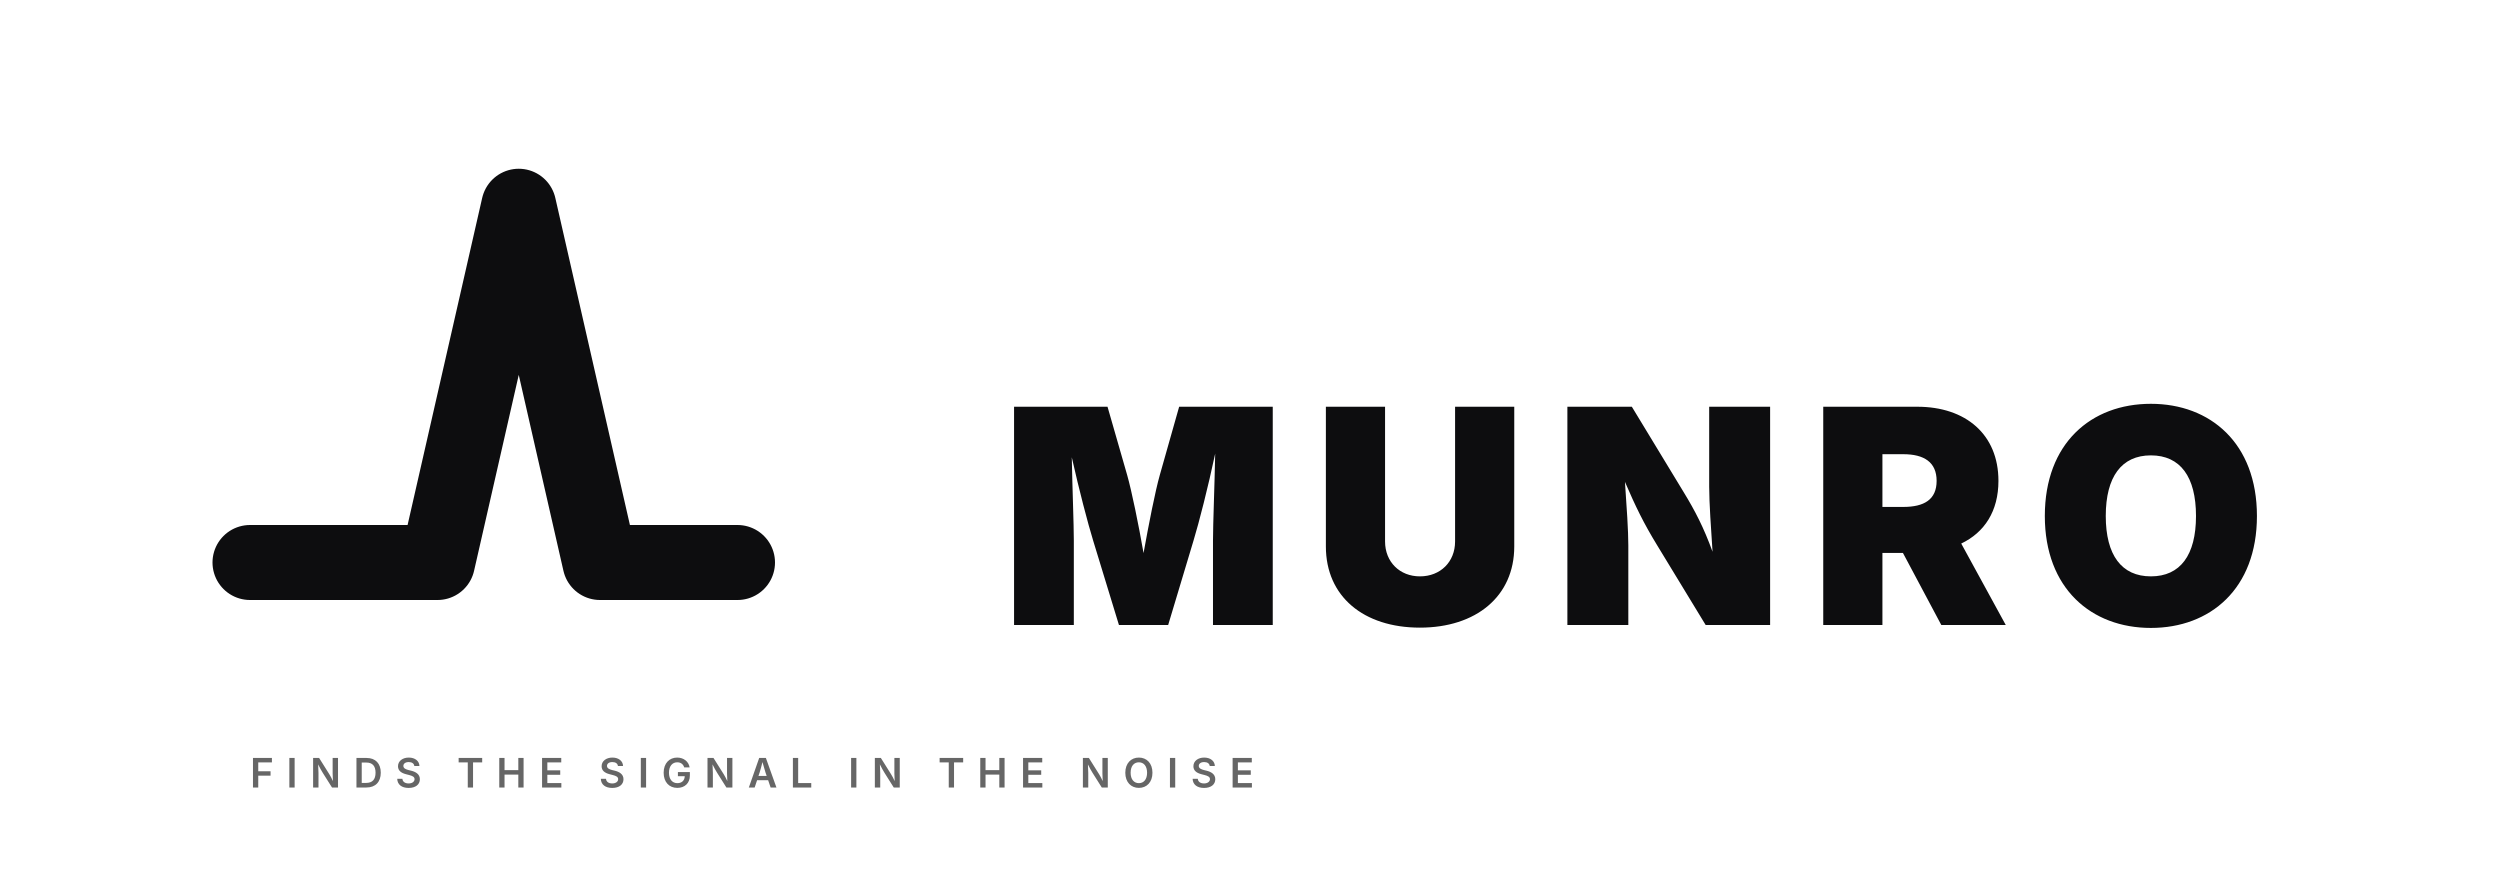
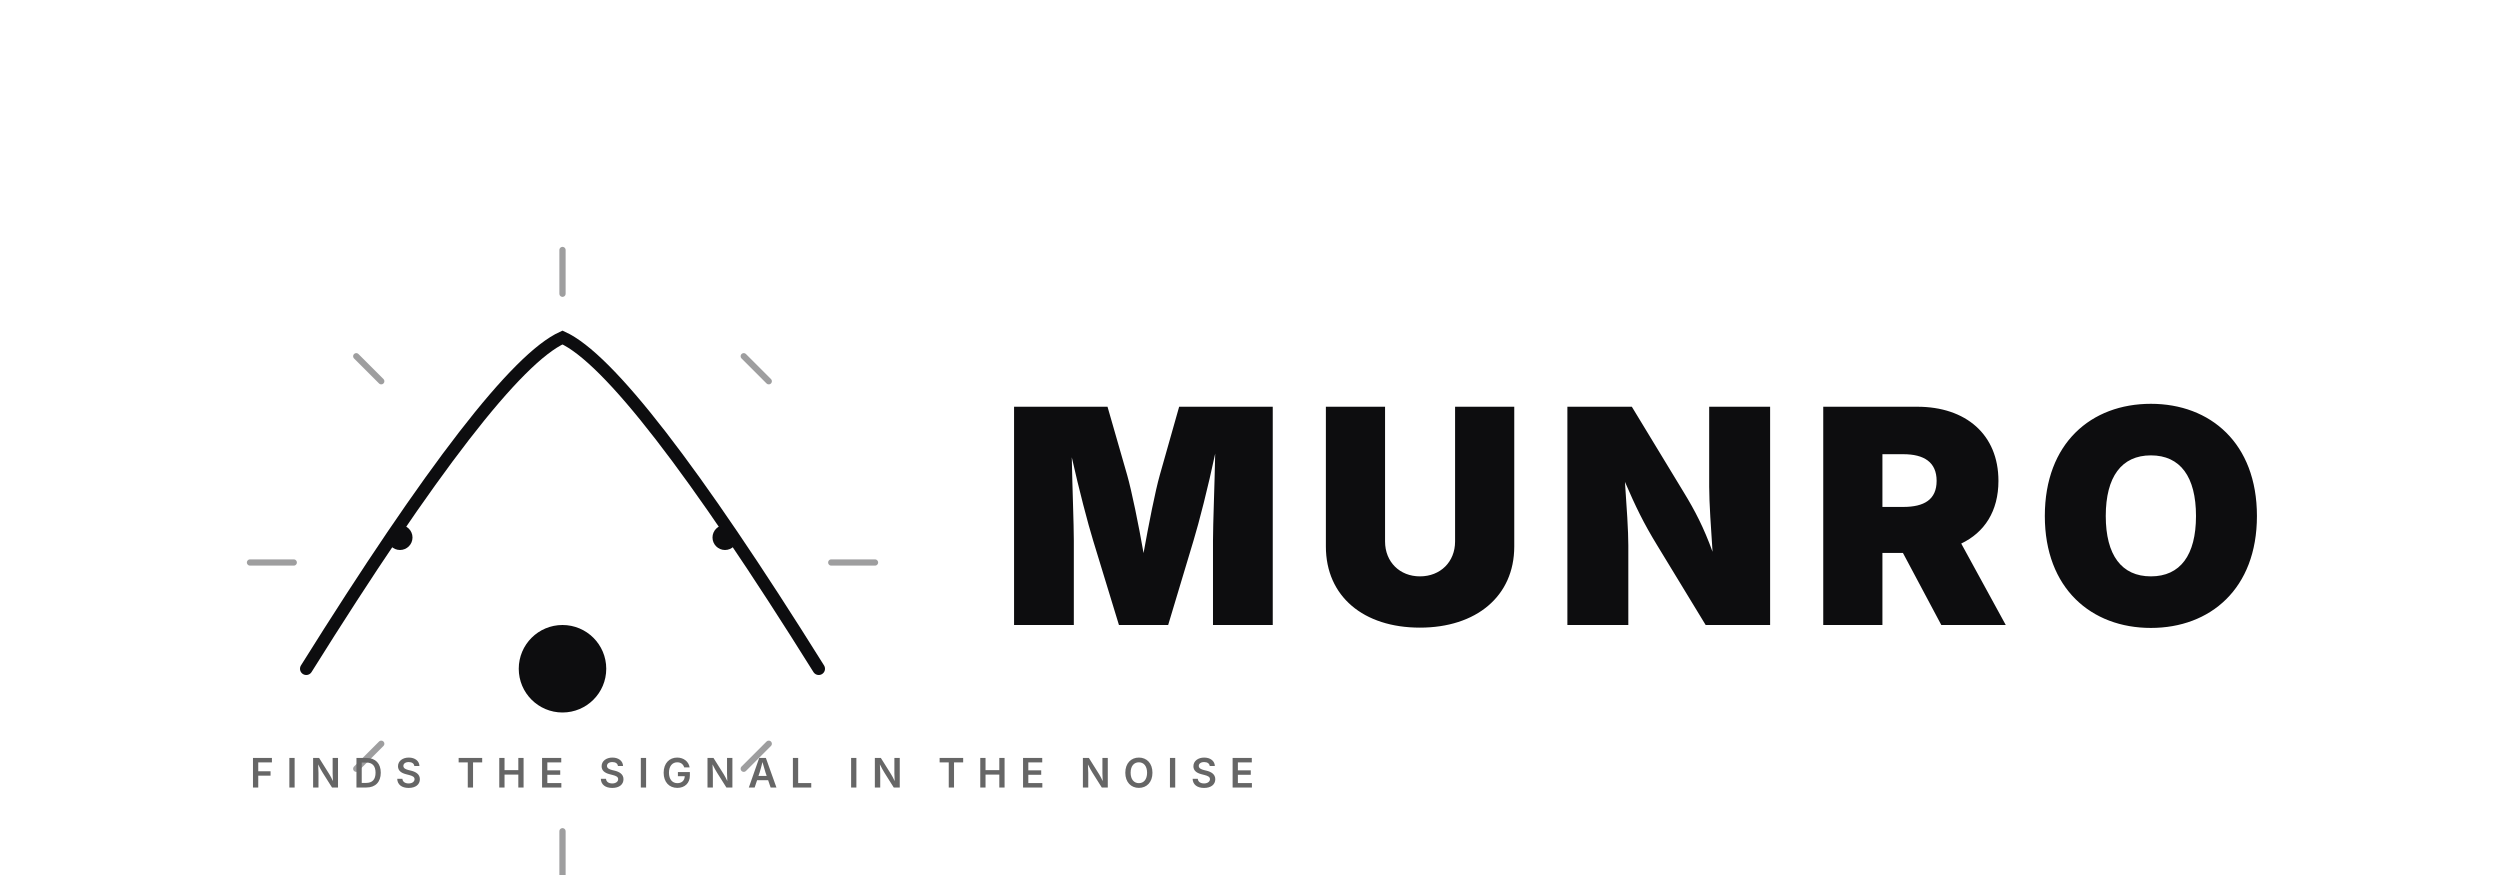
<svg xmlns="http://www.w3.org/2000/svg" viewBox="0 0 800 280" width="800" height="280">
  <rect width="800" height="280" fill="#FFFFFF" />
-   <g transform="translate(80, 100)">
-     <path fill="none" stroke="#0D0D0F" stroke-width="24" stroke-linecap="round" stroke-linejoin="round" d="M 0 80 L 30 80 L 60 80 L 86 -34 L 112 80 L 132 80 L 156 80" />
+   <g transform="translate(80, 80)">
+     <g stroke="#0D0D0F" stroke-width="2" stroke-linecap="round" opacity="0.4">
+       <line x1="100" y1="0" x2="100" y2="14" />
+       <line x1="100" y1="186" x2="100" y2="200" />
+       <line x1="0" y1="100" x2="14" y2="100" />
+       <line x1="186" y1="100" x2="200" y2="100" />
+       <line x1="34" y1="34" x2="42" y2="42" />
+       <line x1="158" y1="34" x2="166" y2="42" />
+       <line x1="34" y1="166" x2="42" y2="158" />
+       <line x1="158" y1="166" x2="166" y2="158" />
+     </g>
+     <path fill="none" stroke="#0D0D0F" stroke-width="4" stroke-linecap="round" d="       M 18 134 Q 78 38 100 28 Q 122 38 182 134     " />
+     <circle cx="48" cy="92" r="4" fill="#0D0D0F" />
+     <circle cx="152" cy="92" r="4" fill="#0D0D0F" />
+     <circle cx="100" cy="134" r="14" fill="#0D0D0F" />
  </g>
  <text x="320" y="200" font-family="'Inter', sans-serif" font-weight="900" font-size="96" letter-spacing="8" fill="#0D0D0F">MUNRO</text>
  <text x="80" y="252" font-family="'Inter', sans-serif" font-size="13" fill="#666" letter-spacing="4" font-weight="600">FINDS THE SIGNAL IN THE NOISE</text>
</svg>
